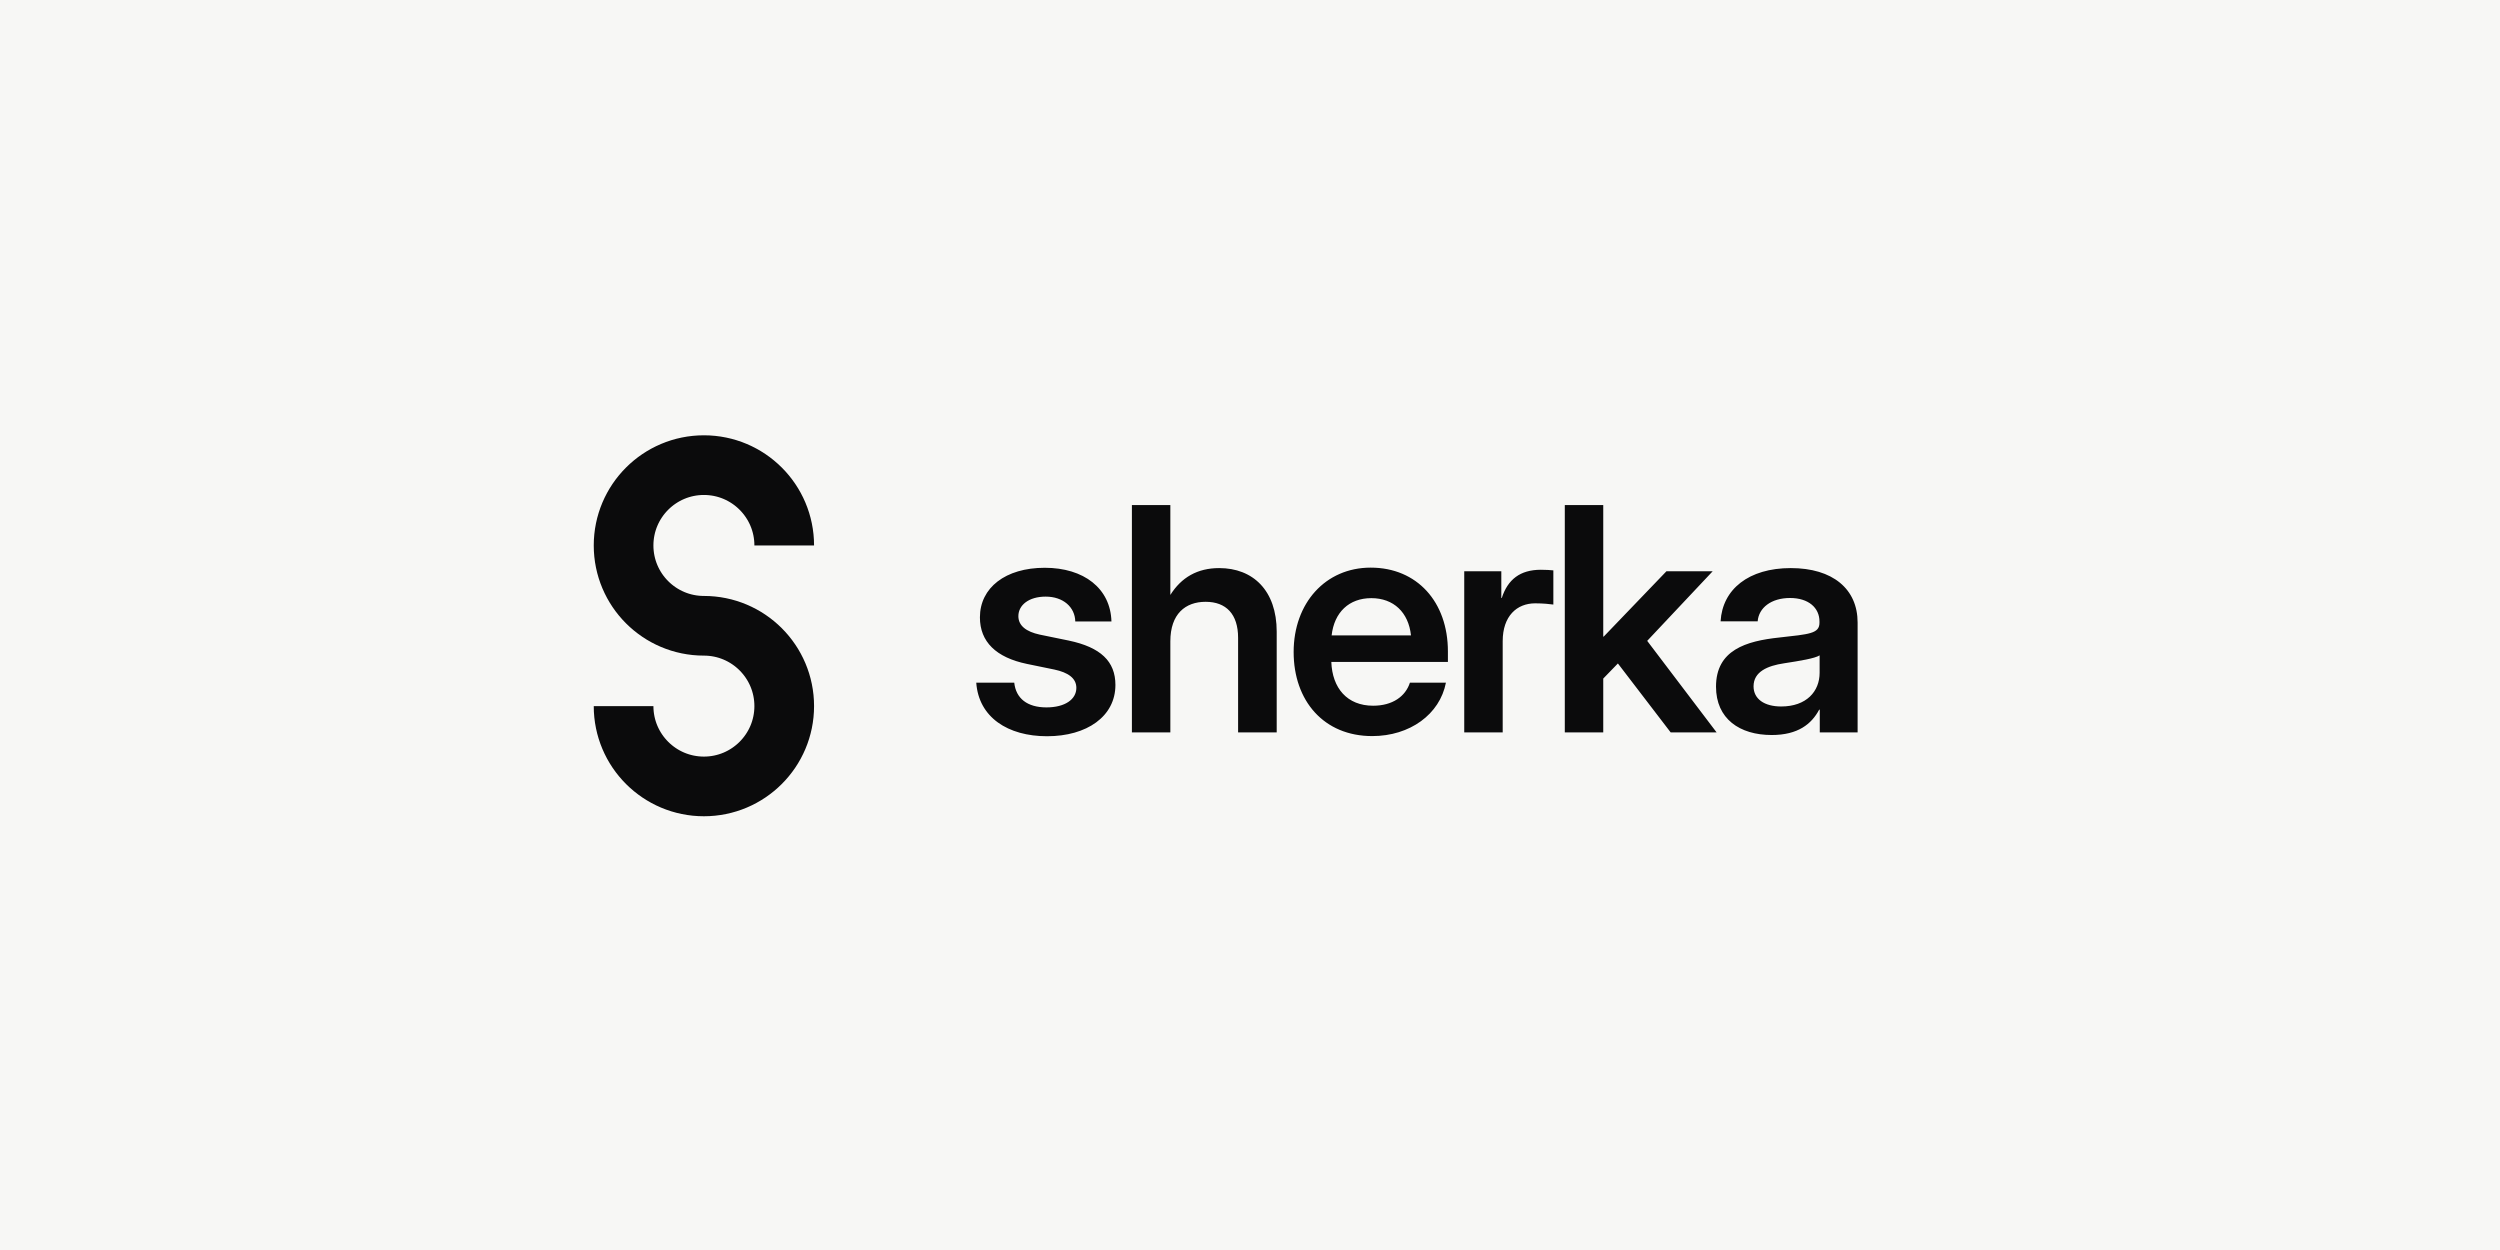
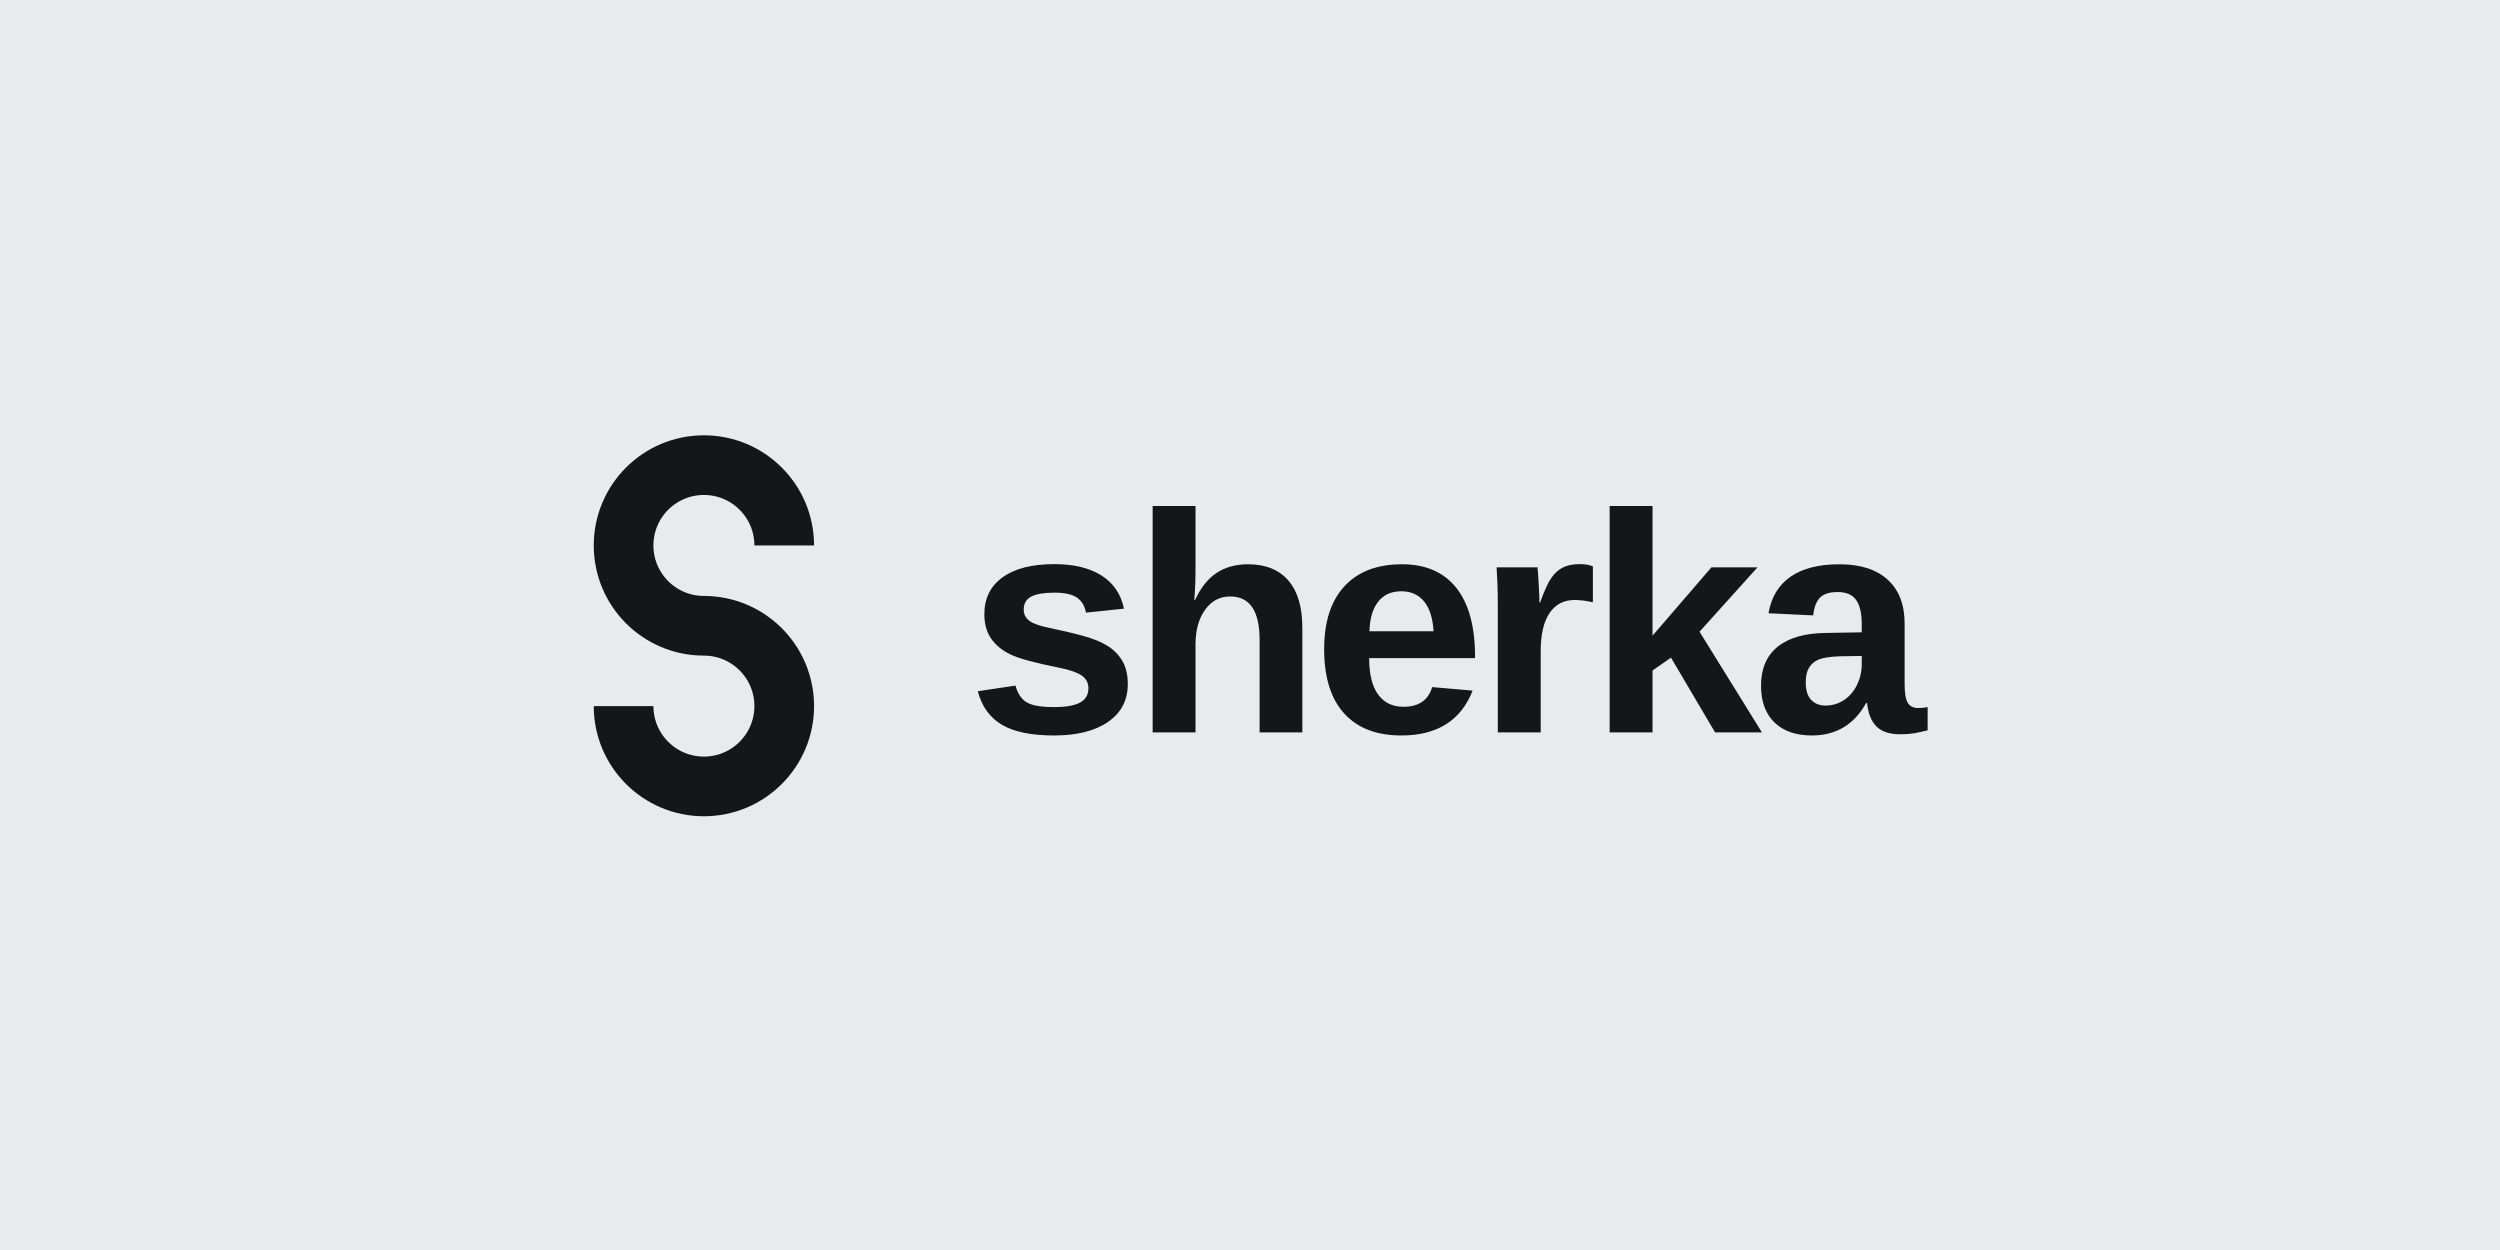
<svg xmlns="http://www.w3.org/2000/svg" viewBox="0 0 1024 512">
-   <rect width="1024" height="512" fill="#F7F7F5" />
+   <rect width="1024" height="512" fill="#E9EAED" />
  <g id="wordmark">
    <g id="icon" transform="translate(168 136) scale(0.47)">
-       <path d="M326 186 A70 70 0 1 0 256 256 A70 70 0 1 1 186 326" fill="none" stroke="#0B0B0C" stroke-width="52" />
+       <path d="M326 186 A70 70 0 1 0 256 256 A70 70 0 1 1 186 326" fill="none" stroke="#14161A" stroke-width="52" />
    </g>
-     <text x="396" y="300" text-anchor="start" font-family="Inter Display, Inter, Helvetica Neue, Helvetica, Arial, sans-serif" font-weight="600" font-size="128" letter-spacing="-4" fill="#0B0B0C">sherka</text>
+     <text x="396" y="300" text-anchor="start" font-family="Plus Jakarta Sans, Helvetica Neue, Arial, sans-serif" font-weight="600" font-size="128" letter-spacing="-4" fill="#14161A">sherka</text>
  </g>
</svg>
